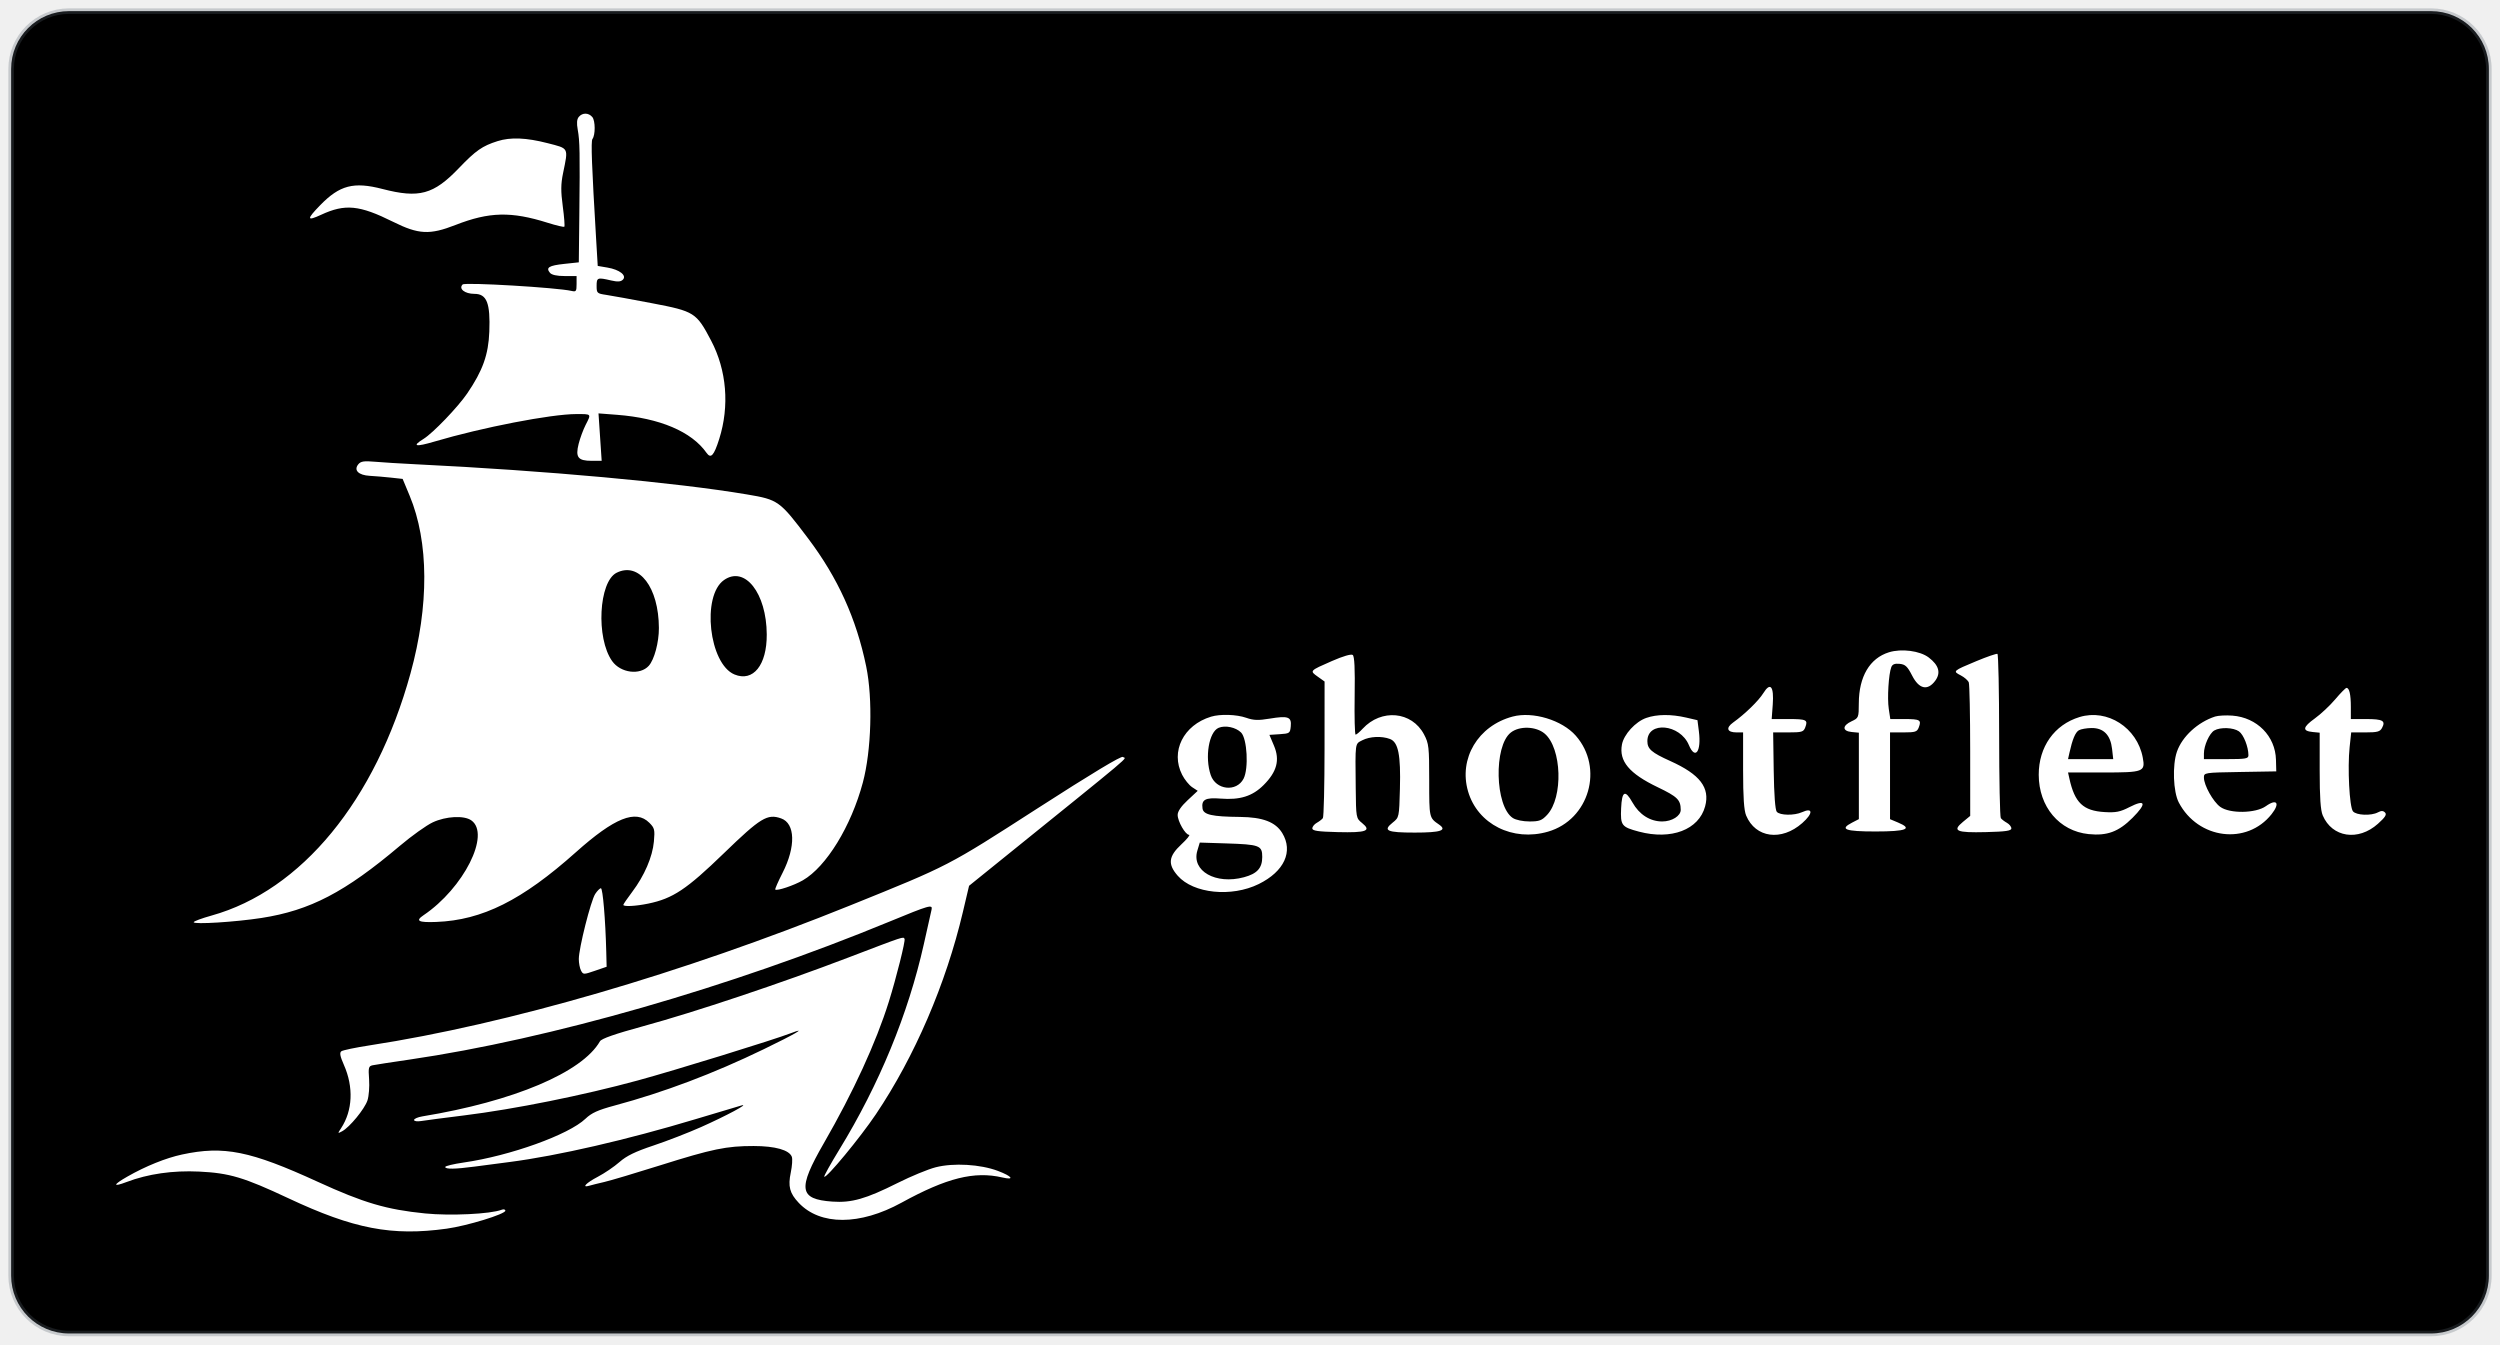
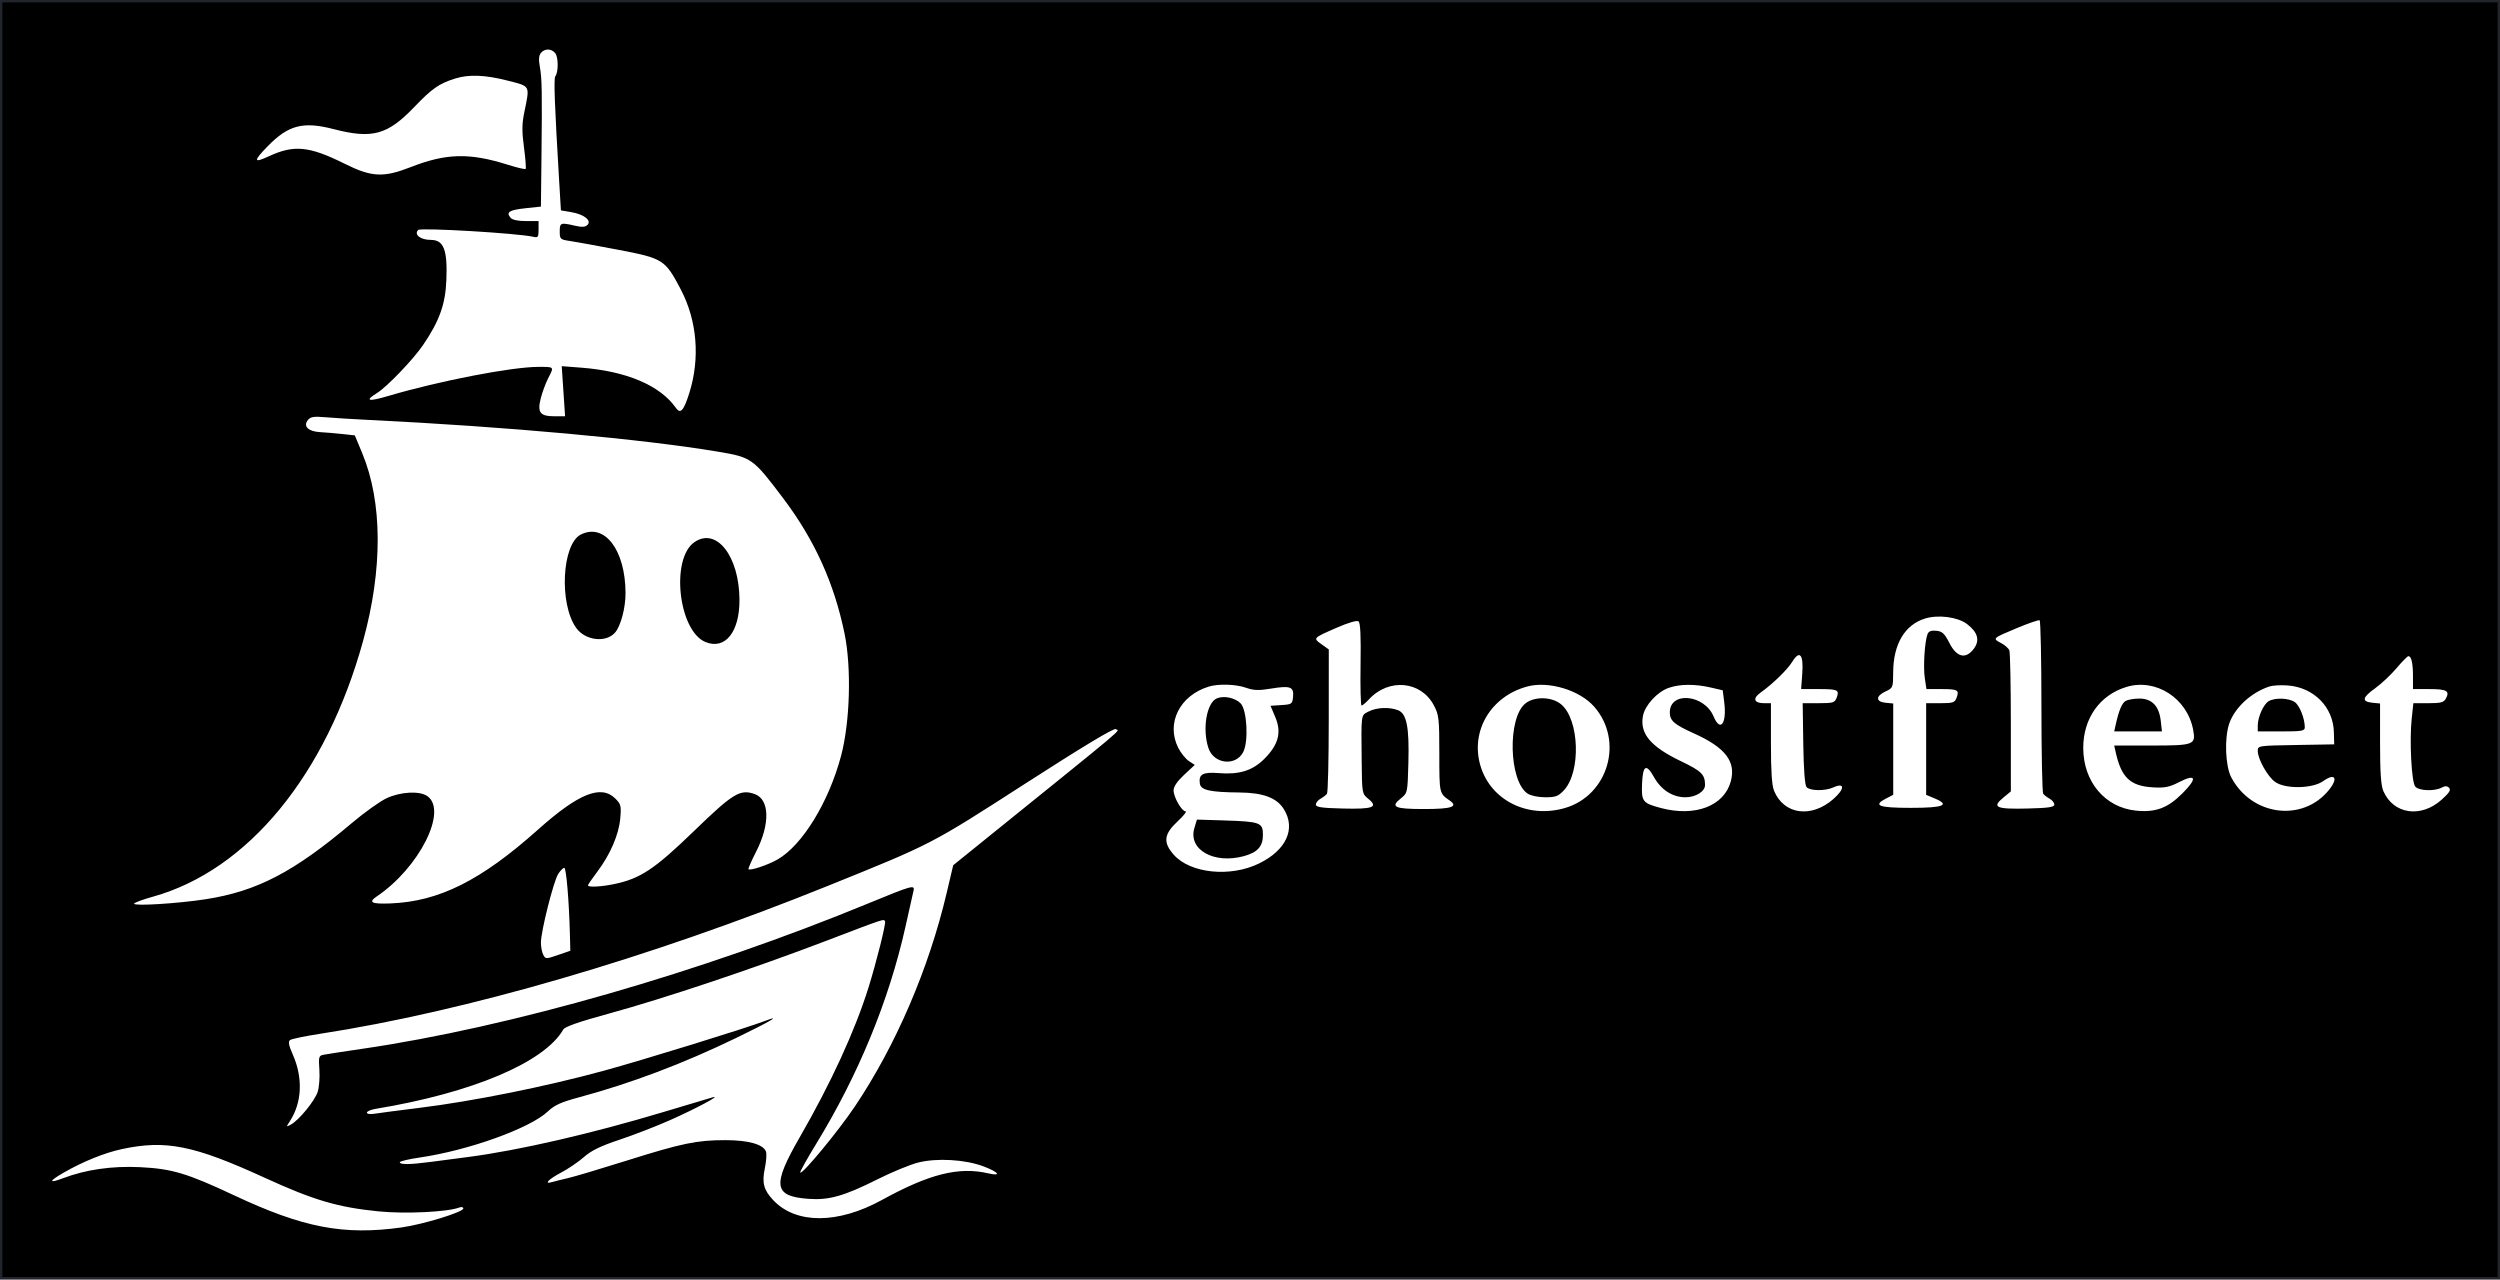
- <svg xmlns="http://www.w3.org/2000/svg" viewBox="99 298 1123 604" width="1123" height="604">
-   <rect x="104" y="303" width="1113" height="594" rx="26" fill="#000000" stroke="#5c6470" stroke-opacity="0.28" stroke-width="2.5" />
+ <svg xmlns="http://www.w3.org/2000/svg" viewBox="129 328 1063 544" width="1063" height="544">
+   <rect x="129" y="328" width="1063" height="544" fill="#000000" stroke="#565f6e" stroke-opacity="0.4" stroke-width="2" />
  <path d="M 358.992 350.510 C 358.123 351.557, 357.978 353.317, 358.519 356.260 C 359.443 361.291, 359.542 366.619, 359.233 394.670 L 359 415.841 352.486 416.538 C 345.562 417.280, 344.088 418.196, 346.036 420.544 C 346.820 421.488, 349.134 422, 352.622 422 L 358 422 358 425.608 C 358 428.841, 357.765 429.162, 355.750 428.688 C 349.334 427.179, 307.880 424.720, 306.815 425.785 C 304.896 427.704, 307.779 430, 312.109 430 C 317.673 430, 319.293 434.116, 318.801 447 C 318.405 457.339, 315.838 464.509, 308.873 474.730 C 304.674 480.892, 293.510 492.522, 289.288 495.131 C 283.843 498.496, 285.538 498.904, 294.250 496.325 C 315.623 489.997, 346.578 484, 357.869 484 C 364.830 484, 364.655 483.795, 362.048 488.905 C 360.975 491.010, 359.571 494.818, 358.929 497.369 C 357.406 503.415, 358.617 505, 364.759 505 L 369.273 505 368.559 494.347 L 367.846 483.693 376.188 484.334 C 395.372 485.809, 409.676 491.887, 416.360 501.403 C 418.324 504.199, 419.693 502.713, 422.067 495.208 C 426.758 480.376, 425.439 464.337, 418.433 451.004 C 411.802 438.386, 410.965 437.855, 392 434.230 C 382.925 432.496, 373.587 430.795, 371.250 430.451 C 367.203 429.854, 367 429.661, 367 426.412 C 367 422.679, 367.352 422.547, 373.500 423.979 C 376.448 424.666, 377.837 424.576, 378.781 423.639 C 380.673 421.760, 377.330 419.122, 371.890 418.199 L 367.500 417.455 366.785 405.477 C 364.807 372.314, 364.404 361.408, 365.122 360.452 C 366.485 358.639, 366.454 352.252, 365.076 350.591 C 363.410 348.584, 360.621 348.547, 358.992 350.510 M 322.500 361.399 C 315.646 363.567, 312.735 365.599, 305.135 373.522 C 293.745 385.397, 287.281 387.160, 270.799 382.888 C 257.871 379.537, 251.598 381.173, 242.819 390.186 C 236.645 396.524, 236.741 397.491, 243.243 394.479 C 254.036 389.478, 260.433 390.102, 275.568 397.632 C 287.045 403.341, 292.020 403.594, 303.616 399.059 C 318.755 393.138, 328.638 392.905, 345.044 398.083 C 348.893 399.298, 352.248 400.085, 352.501 399.832 C 352.754 399.580, 352.438 395.472, 351.800 390.704 C 350.885 383.865, 350.913 380.711, 351.930 375.767 C 354.320 364.147, 354.655 364.798, 345 362.311 C 335.387 359.834, 328.348 359.549, 322.500 361.399 M 259.981 506.523 C 257.761 509.198, 259.980 511.460, 265.102 511.743 C 267.521 511.877, 271.832 512.243, 274.683 512.557 L 279.866 513.127 283.012 520.683 C 291.659 541.454, 291.794 570.004, 283.390 600.500 C 267.679 657.514, 234.383 698.030, 193.999 709.277 C 189.608 710.500, 186.012 711.840, 186.008 712.255 C 185.997 713.340, 204.770 712.168, 216.458 710.353 C 238.302 706.962, 253.973 698.792, 278.634 677.938 C 283.943 673.448, 290.585 668.705, 293.394 667.397 C 299.337 664.630, 307.428 664.211, 310.698 666.501 C 319.505 672.669, 307.273 696.970, 289.244 709.124 C 285.450 711.682, 286.919 712.451, 295 712.138 C 315.630 711.340, 333.501 702.412, 357.687 680.819 C 375.035 665.331, 384.589 661.498, 390.677 667.586 C 393.029 669.938, 393.214 670.701, 392.731 676.027 C 392.105 682.935, 388.455 691.392, 382.955 698.675 C 380.780 701.557, 379 704.158, 379 704.457 C 379 705.350, 384.547 705.074, 390.201 703.898 C 401.274 701.596, 407.366 697.541, 424.122 681.320 C 440.701 665.271, 443.690 663.450, 449.880 665.627 C 456.241 667.864, 456.525 678.312, 450.545 690.047 C 448.534 693.993, 447.051 697.385, 447.250 697.584 C 447.983 698.316, 455.622 695.755, 459.661 693.423 C 470.174 687.352, 481.351 669.125, 486.595 649.500 C 490.432 635.144, 491.102 611.967, 488.102 597.396 C 483.672 575.879, 475.369 557.578, 461.990 539.841 C 449.197 522.880, 448.633 522.475, 434.500 520.091 C 402.535 514.700, 344.260 509.399, 285.500 506.538 C 278.900 506.216, 270.765 505.711, 267.423 505.416 C 262.549 504.984, 261.076 505.203, 259.981 506.523 M 376 555.273 C 367.937 559.282, 366.645 584.672, 373.980 594.972 C 377.788 600.320, 386.489 601.432, 390.432 597.075 C 392.914 594.333, 395.004 586.521, 394.976 580.091 C 394.896 561.819, 386.064 550.268, 376 555.273 M 424.217 558.561 C 414.087 565.656, 417.494 596.234, 428.942 600.976 C 437.310 604.442, 443.498 596.761, 443.424 583 C 443.325 564.408, 433.577 552.005, 424.217 558.561 M 947.500 591.009 C 938.879 593.690, 934.018 601.929, 933.978 613.928 C 933.957 620.349, 933.883 620.534, 930.728 622 C 926.488 623.970, 926.499 626.403, 930.750 626.813 L 934 627.127 934 646.538 L 934 665.949 930.936 667.533 C 925.170 670.515, 927.794 671.500, 941.500 671.500 C 955.403 671.500, 958.382 670.311, 951.588 667.472 L 948 665.973 948 646.487 L 948 627 954.032 627 C 959.369 627, 960.162 626.741, 960.915 624.750 C 962.179 621.404, 961.488 621, 954.502 621 L 948.123 621 947.429 616.372 C 946.710 611.578, 947.366 600.817, 948.568 597.684 C 949.063 596.393, 950.112 595.977, 952.318 596.196 C 954.867 596.449, 955.811 597.339, 957.941 601.500 C 961.030 607.536, 964.863 608.403, 968.272 603.837 C 970.923 600.287, 969.979 596.848, 965.394 593.352 C 961.440 590.335, 953.154 589.250, 947.500 591.009 M 697.324 594.926 C 687.183 599.358, 687.225 599.312, 690.942 601.959 L 694 604.136 693.985 634.318 C 693.976 650.918, 693.639 664.950, 693.235 665.500 C 692.831 666.050, 691.600 666.999, 690.500 667.609 C 689.400 668.219, 688.500 669.344, 688.500 670.109 C 688.500 671.199, 690.969 671.561, 699.916 671.784 C 712.842 672.106, 715.191 671.221, 710.815 667.675 C 708.157 665.521, 708.129 665.367, 707.990 652 C 707.772 631.088, 707.612 632.252, 710.950 630.526 C 714.303 628.792, 719.676 628.546, 723.385 629.956 C 727.114 631.374, 728.253 637.078, 727.845 652.305 C 727.502 665.129, 727.486 665.202, 724.623 667.485 C 720.036 671.141, 721.916 672, 734.500 672 C 746.223 672, 749.207 671.010, 745.403 668.382 C 740.974 665.324, 741 665.441, 741 648.618 C 741 633.485, 740.833 631.998, 738.675 627.907 C 733.192 617.514, 719.473 616.251, 711.076 625.368 C 709.742 626.816, 708.334 628, 707.947 628 C 707.560 628, 707.364 620.139, 707.511 610.531 C 707.699 598.337, 707.436 592.804, 706.640 592.207 C 705.946 591.686, 702.298 592.751, 697.324 594.926 M 986.770 594.987 C 976.151 599.414, 976.085 599.475, 979.786 601.389 C 981.420 602.234, 983.037 603.654, 983.379 604.545 C 983.720 605.435, 984.004 619.289, 984.009 635.332 L 984.018 664.500 980.759 667.188 C 975.814 671.267, 977.725 672.117, 991.084 671.784 C 1000.031 671.561, 1002.500 671.199, 1002.500 670.109 C 1002.500 669.344, 1001.600 668.219, 1000.500 667.609 C 999.400 666.999, 998.169 666.050, 997.765 665.500 C 997.361 664.950, 997.024 648.214, 997.015 628.309 C 997.007 608.404, 996.663 591.944, 996.250 591.732 C 995.837 591.520, 991.571 592.984, 986.770 594.987 M 891.097 609.343 C 888.969 612.786, 882.828 618.761, 877.518 622.555 C 874.109 624.991, 874.805 627, 879.059 627 L 882 627 882 644.032 C 882 656.155, 882.393 662.005, 883.364 664.329 C 887.570 674.395, 899.210 675.969, 908.563 667.736 C 913.511 663.380, 913.463 660.557, 908.480 662.827 C 904.999 664.413, 898.503 664.311, 897.123 662.649 C 896.414 661.794, 895.909 654.989, 895.751 644.148 L 895.500 626.998 902.282 626.999 C 908.397 627, 909.148 626.779, 909.915 624.750 C 911.202 621.345, 910.506 621, 902.361 621 L 894.840 621 895.318 614.537 C 895.927 606.289, 894.256 604.232, 891.097 609.343 M 1148.002 612.113 C 1145.631 614.925, 1141.492 618.805, 1138.803 620.737 C 1133.365 624.644, 1133.091 626.346, 1137.827 626.813 L 1141 627.127 1141 644.095 C 1141 656.239, 1141.390 661.979, 1142.371 664.282 C 1146.593 674.192, 1158.299 675.975, 1167.152 668.057 C 1170.441 665.115, 1171.222 663.881, 1170.357 662.991 C 1169.516 662.125, 1168.677 662.103, 1167.173 662.907 C 1164.134 664.534, 1157.461 664.260, 1155.956 662.447 C 1154.375 660.542, 1153.456 642.906, 1154.453 633.596 L 1155.159 627 1161.544 627 C 1166.928 627, 1168.099 626.683, 1169.011 624.979 C 1170.728 621.772, 1169.356 621, 1161.941 621 L 1155 621 1155 615.582 C 1155 609.975, 1154.324 607, 1153.050 607 C 1152.644 607, 1150.373 609.301, 1148.002 612.113 M 642.994 619.934 C 630.588 623.708, 624.683 635.578, 630.013 646.025 C 631.120 648.195, 633.149 650.707, 634.522 651.606 L 637.018 653.242 632.509 657.441 C 629.547 660.199, 628.001 662.474, 628.004 664.070 C 628.008 666.950, 631.477 673, 633.124 673 C 633.759 673, 632.190 674.944, 629.639 677.320 C 623.876 682.687, 623.479 686.198, 628.047 691.400 C 635.063 699.391, 652.183 701.138, 664.423 695.113 C 675.890 689.467, 680.028 680.479, 674.976 672.192 C 671.961 667.248, 666.218 665.060, 656 664.964 C 643.455 664.847, 639.571 663.974, 639.173 661.181 C 638.604 657.186, 640.426 656.185, 647.275 656.729 C 656.009 657.422, 661.600 655.664, 666.619 650.644 C 672.604 644.659, 673.992 639.408, 671.282 632.995 L 669.215 628.101 673.857 627.800 C 678.294 627.513, 678.514 627.355, 678.814 624.243 C 679.222 620.012, 677.636 619.433, 669.375 620.802 C 664.184 621.662, 662.090 621.590, 658.823 620.438 C 654.490 618.909, 647.134 618.675, 642.994 619.934 M 778.500 619.877 C 762.949 623.997, 754.162 638.725, 758.451 653.480 C 762.738 668.227, 778.543 676.182, 794.399 671.572 C 812.856 666.207, 819.566 642.965, 806.842 628.473 C 800.684 621.460, 787.556 617.478, 778.500 619.877 M 838.500 620.492 C 833.647 622.196, 828.429 627.897, 827.580 632.425 C 826.177 639.904, 830.833 645.468, 843.633 651.611 C 852.505 655.869, 853.937 657.272, 853.986 661.750 C 854.016 664.503, 850.050 667, 845.648 667 C 840.202 667, 835.347 663.897, 832.303 658.470 C 828.990 652.563, 827.553 653.303, 827.208 661.093 C 826.866 668.798, 827.392 669.487, 835.194 671.564 C 849.751 675.439, 862.113 670.722, 864.942 660.214 C 867.205 651.810, 862.627 645.859, 849.271 639.844 C 840.865 636.059, 839 634.437, 839 630.916 C 839 621.829, 853.682 623.209, 857.635 632.668 C 860.489 639.499, 863.306 635.643, 862.138 626.505 L 861.500 621.510 856.500 620.351 C 849.664 618.767, 843.272 618.817, 838.500 620.492 M 1033.144 620.091 C 1021.797 623.544, 1014.779 633.475, 1014.797 646.050 C 1014.818 660.386, 1024.025 671.327, 1037.203 672.677 C 1045.525 673.530, 1050.667 671.626, 1056.926 665.373 C 1063.464 658.841, 1062.848 656.814, 1055.473 660.597 C 1051.368 662.703, 1049.430 663.085, 1044.370 662.784 C 1034.766 662.214, 1030.974 658.607, 1028.571 647.750 L 1027.962 645 1043.859 645 C 1061.907 645, 1062.727 644.689, 1061.528 638.296 C 1059.007 624.859, 1045.642 616.287, 1033.144 620.091 M 1093.994 619.876 C 1086.224 622.420, 1079.256 628.833, 1076.887 635.619 C 1074.761 641.709, 1075.198 653.701, 1077.721 658.500 C 1086.401 675.006, 1108.265 677.754, 1119.386 663.736 C 1123.333 658.761, 1121.791 656.586, 1116.827 660.127 C 1112.256 663.387, 1100.617 663.566, 1096.327 660.441 C 1093.127 658.112, 1089 650.716, 1089 647.313 C 1089 645.066, 1089.117 645.048, 1105.250 644.775 L 1121.500 644.500 1121.365 639.284 C 1121.090 628.653, 1112.850 620.305, 1101.797 619.460 C 1098.884 619.238, 1095.372 619.425, 1093.994 619.876 M 646.409 624.934 C 642.033 626.783, 640.136 638.100, 642.855 646.147 C 645.136 652.898, 654.437 653.924, 657.617 647.774 C 659.959 643.244, 659.228 629.783, 656.490 627.046 C 654.136 624.691, 649.355 623.690, 646.409 624.934 M 777.644 627.066 C 769.906 633.152, 770.545 660.195, 778.550 665.441 C 779.925 666.342, 783.097 667, 786.064 667 C 790.467 667, 791.592 666.577, 793.973 664.029 C 801.274 656.213, 800.583 634.034, 792.834 627.514 C 788.925 624.224, 781.533 624.006, 777.644 627.066 M 1032.825 626.038 C 1031.237 626.965, 1029.934 630.091, 1028.571 636.250 L 1027.962 639 1038.111 639 L 1048.260 639 1047.746 634.438 C 1047.039 628.168, 1043.942 624.990, 1038.576 625.030 C 1036.334 625.047, 1033.746 625.501, 1032.825 626.038 M 1093.656 626.133 C 1091.475 627.400, 1089 632.894, 1089 636.468 L 1089 639 1099 639 C 1107.859 639, 1108.999 638.800, 1108.994 637.250 C 1108.982 633.452, 1106.810 627.981, 1104.739 626.529 C 1102.229 624.771, 1096.359 624.561, 1093.656 626.133 M 564.972 661.169 C 524.465 687.247, 525.634 686.642, 481 704.673 C 405.191 735.299, 327.183 758.020, 265 767.586 C 258.675 768.559, 252.973 769.750, 252.330 770.234 C 251.464 770.884, 251.766 772.484, 253.494 776.390 C 257.894 786.340, 257.422 796.847, 252.219 804.789 C 250.615 807.236, 250.627 807.270, 252.685 806.168 C 256.051 804.367, 262.794 796.153, 264.063 792.310 C 264.702 790.373, 265.032 786.124, 264.797 782.867 C 264.410 777.513, 264.566 776.904, 266.434 776.509 C 267.570 776.269, 275.025 775.121, 283 773.957 C 345.939 764.774, 427.140 741.430, 498.500 712.004 C 516.659 704.516, 518.016 704.132, 517.450 706.646 C 517.220 707.666, 515.657 714.647, 513.975 722.160 C 506.964 753.485, 493.960 785.092, 476.035 814.373 C 472.068 820.854, 469.015 826.348, 469.251 826.584 C 470.144 827.477, 485.384 809.044, 492.471 798.500 C 509.876 772.603, 523.909 739.972, 531.522 707.698 L 534.306 695.895 543.903 688.145 C 611.689 633.404, 604.694 639.294, 603.422 638.022 C 602.786 637.386, 589.380 645.456, 564.972 661.169 M 636.849 680.109 C 634.116 689.232, 645.081 695.479, 657.810 692.051 C 663.713 690.462, 666 687.927, 666 682.975 C 666 677.774, 664.838 677.338, 649.706 676.857 L 637.935 676.484 636.849 680.109 M 366.370 699.558 C 364.396 702.571, 359 723.976, 359 728.795 C 359 730.630, 359.451 732.974, 360.002 734.004 C 360.976 735.823, 361.154 735.825, 366.252 734.071 L 371.500 732.266 371.325 725.383 C 370.961 711.042, 369.774 697, 368.927 697 C 368.442 697, 367.292 698.151, 366.370 699.558 M 480 728.152 C 449.644 739.745, 411.301 752.579, 387.968 758.957 C 375.225 762.441, 369.190 764.547, 368.500 765.753 C 360.502 779.726, 329.766 792.722, 288.750 799.473 C 286.688 799.813, 285 800.541, 285 801.091 C 285 801.662, 286.394 801.861, 288.250 801.556 C 290.038 801.262, 298.700 800.129, 307.500 799.038 C 330.217 796.222, 360.901 790.045, 385.500 783.337 C 402.335 778.747, 446.554 765.089, 454.389 762.061 C 461.821 759.188, 456.513 762.313, 442.088 769.303 C 419.474 780.261, 397.371 788.607, 375.034 794.623 C 367.582 796.630, 364.736 797.921, 362 800.534 C 354.473 807.725, 328.193 817.180, 307.360 820.192 C 302.762 820.857, 299 821.761, 299 822.200 C 299 823.264, 303.339 823.209, 312.209 822.034 C 316.219 821.502, 323.325 820.570, 328 819.963 C 349.637 817.151, 380.668 809.996, 411.544 800.699 C 421.467 797.711, 430.692 794.954, 432.044 794.573 C 436.050 793.442, 425.150 799.278, 413.924 804.274 C 408.191 806.825, 398.558 810.561, 392.519 812.575 C 384.349 815.300, 380.443 817.200, 377.265 819.998 C 374.915 822.066, 370.520 825.051, 367.499 826.629 C 362.254 829.370, 360.044 831.718, 363.750 830.613 C 364.712 830.325, 367.750 829.571, 370.500 828.936 C 373.250 828.302, 384.513 824.944, 395.529 821.475 C 418.992 814.087, 425.330 812.777, 437.547 812.792 C 447.236 812.805, 453.516 814.574, 454.685 817.622 C 455.047 818.564, 454.835 821.756, 454.214 824.715 C 452.907 830.945, 453.716 834.008, 457.814 838.342 C 467.466 848.552, 485.253 848.515, 503.959 838.245 C 524.246 827.107, 536.676 823.999, 549.250 826.919 C 554.961 828.245, 553.723 826.417, 547.250 823.967 C 539.388 820.992, 527.305 820.290, 519.300 822.343 C 515.890 823.217, 508.205 826.388, 502.222 829.388 C 487.945 836.549, 481.527 838.378, 472.857 837.758 C 457.865 836.685, 457.207 832.111, 469.082 811.500 C 482.336 788.493, 492.514 766.339, 498.253 748 C 501.624 737.228, 505.800 720.550, 505.326 719.750 C 504.690 718.676, 505.655 718.355, 480 728.152 M 180.802 816.602 C 173.498 818.170, 164.458 821.816, 156.251 826.503 C 149.678 830.256, 149.496 831.379, 155.851 828.964 C 165.463 825.312, 176.650 823.702, 188.448 824.273 C 202.080 824.933, 208.546 826.864, 228.500 836.234 C 257.903 850.041, 275.039 853.335, 299.678 849.914 C 308.831 848.643, 326 843.381, 326 841.846 C 326 841.263, 325.249 841.074, 324.332 841.426 C 319.317 843.350, 301.303 844.213, 289.929 843.074 C 272.613 841.340, 262.376 838.322, 241.767 828.877 C 211.414 814.965, 199.547 812.576, 180.802 816.602" fill="#ffffff" fill-rule="evenodd" />
</svg>
